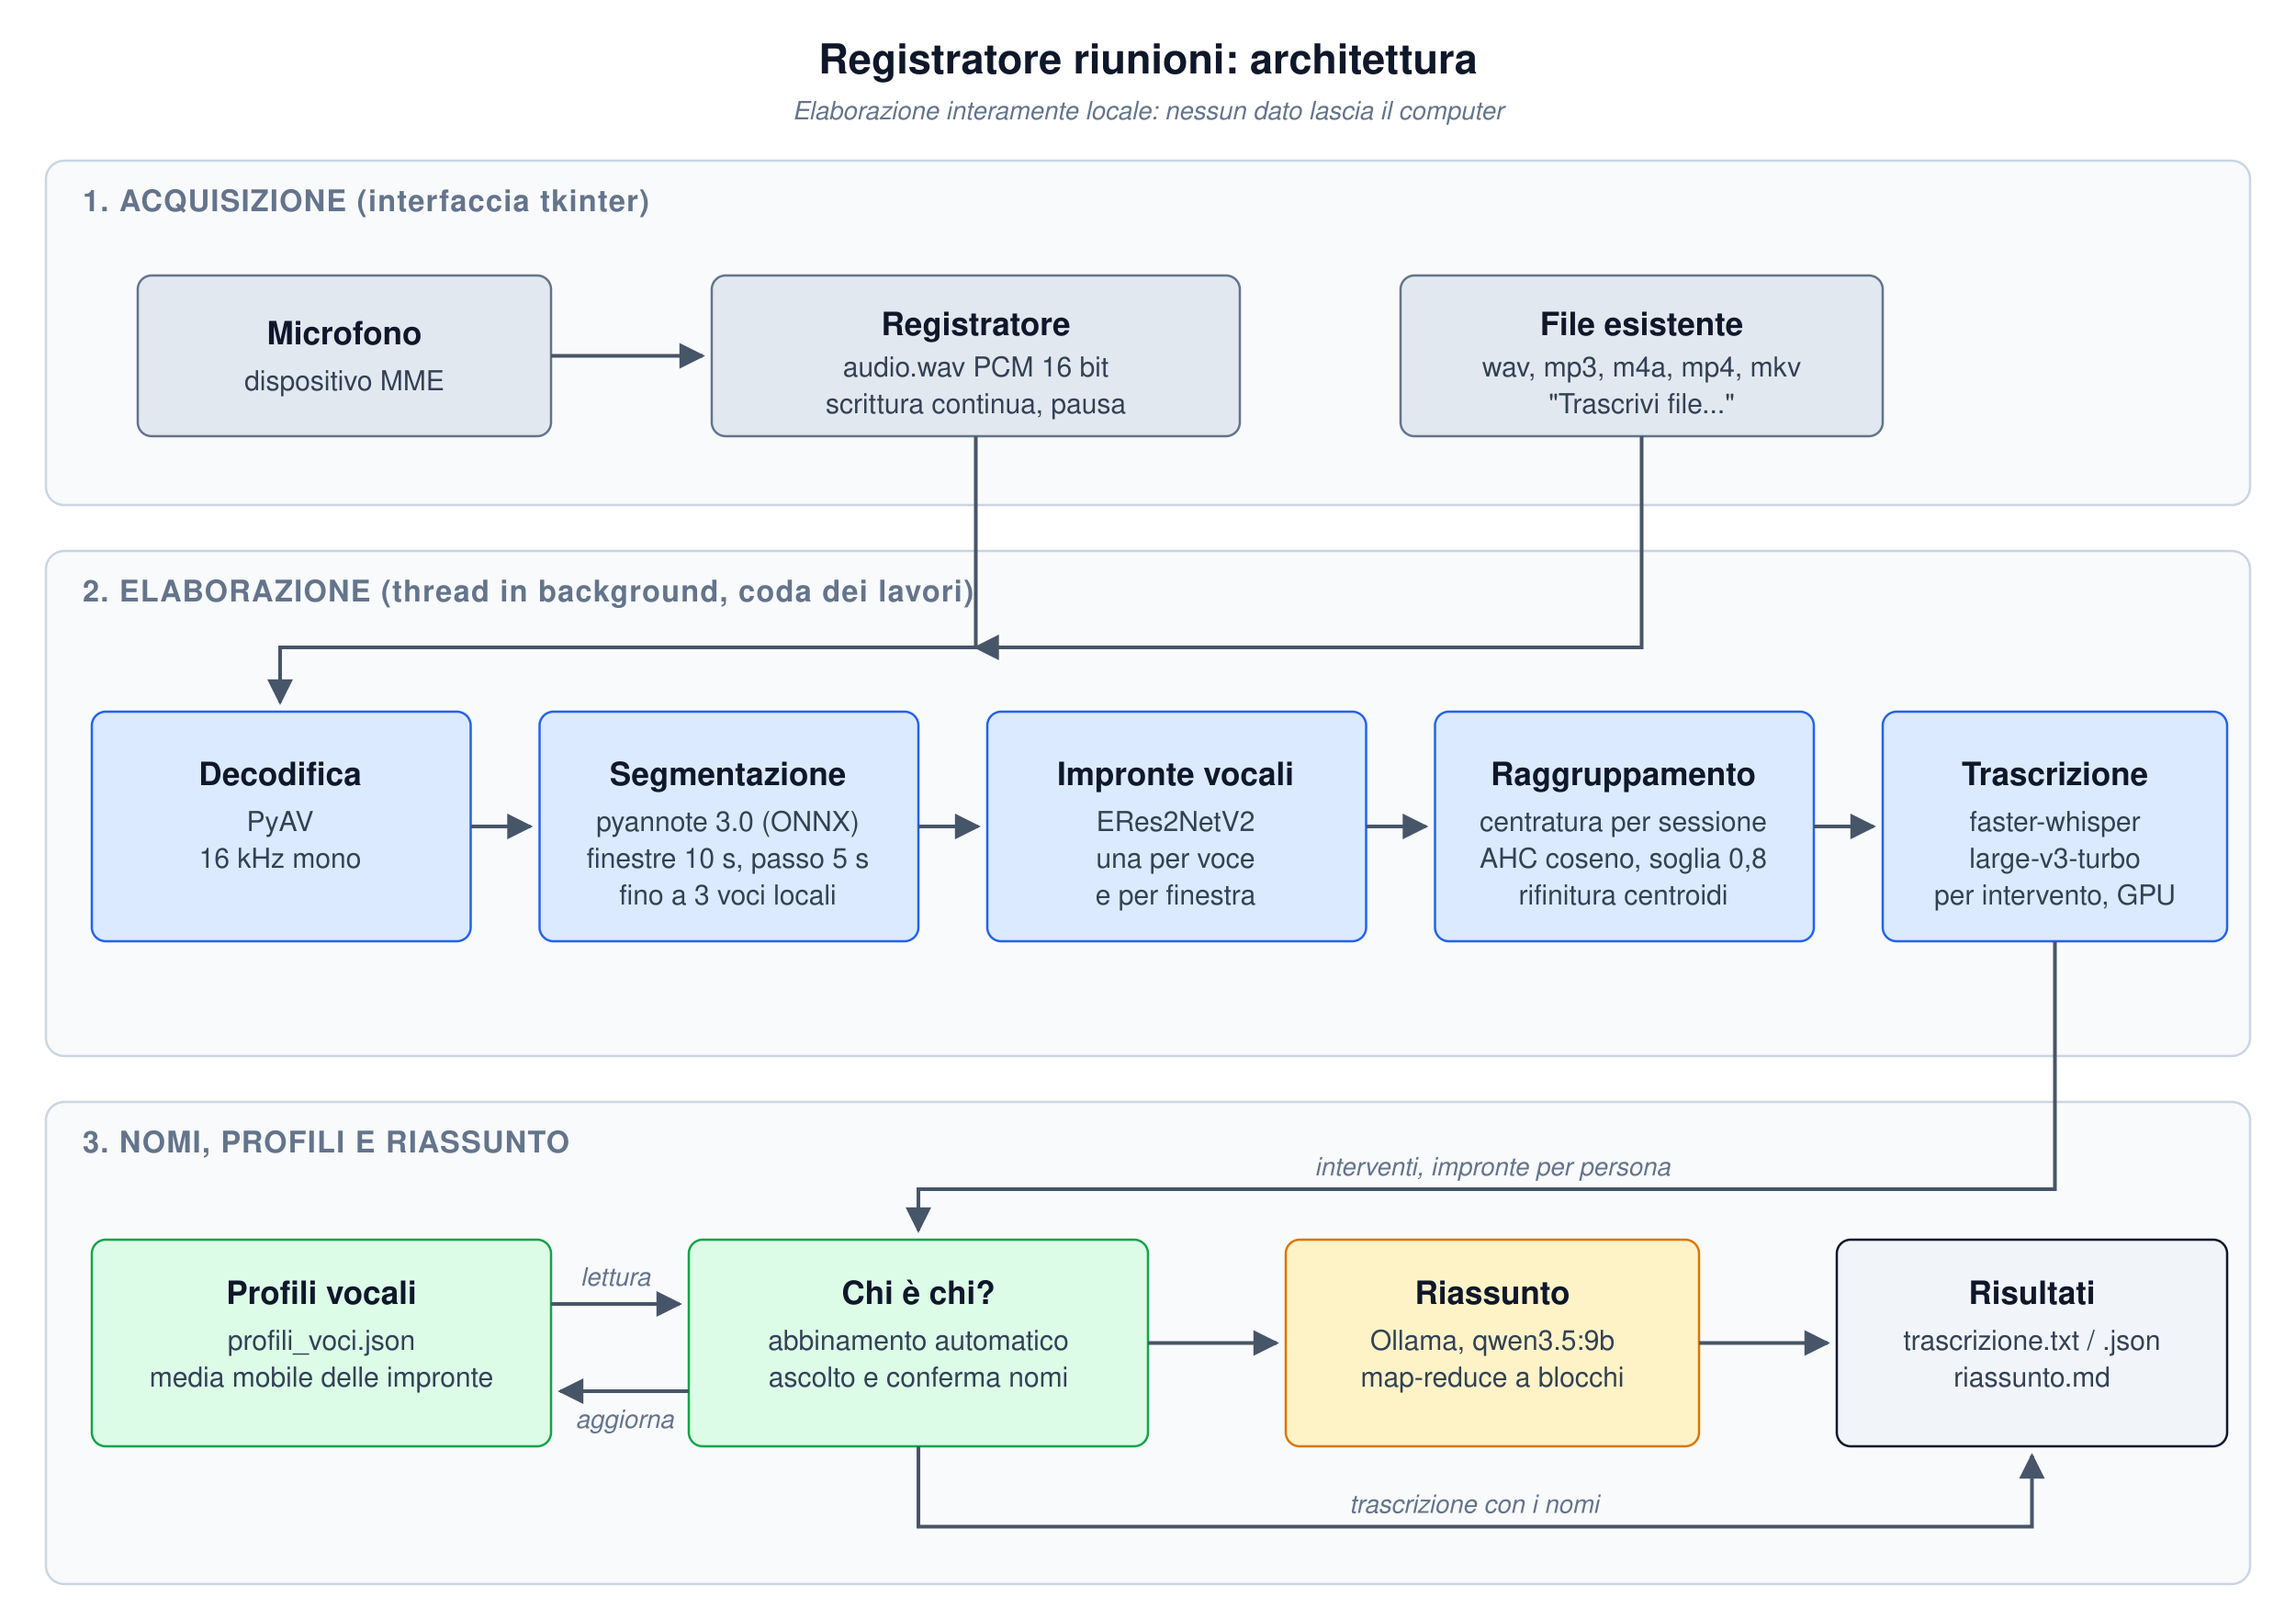
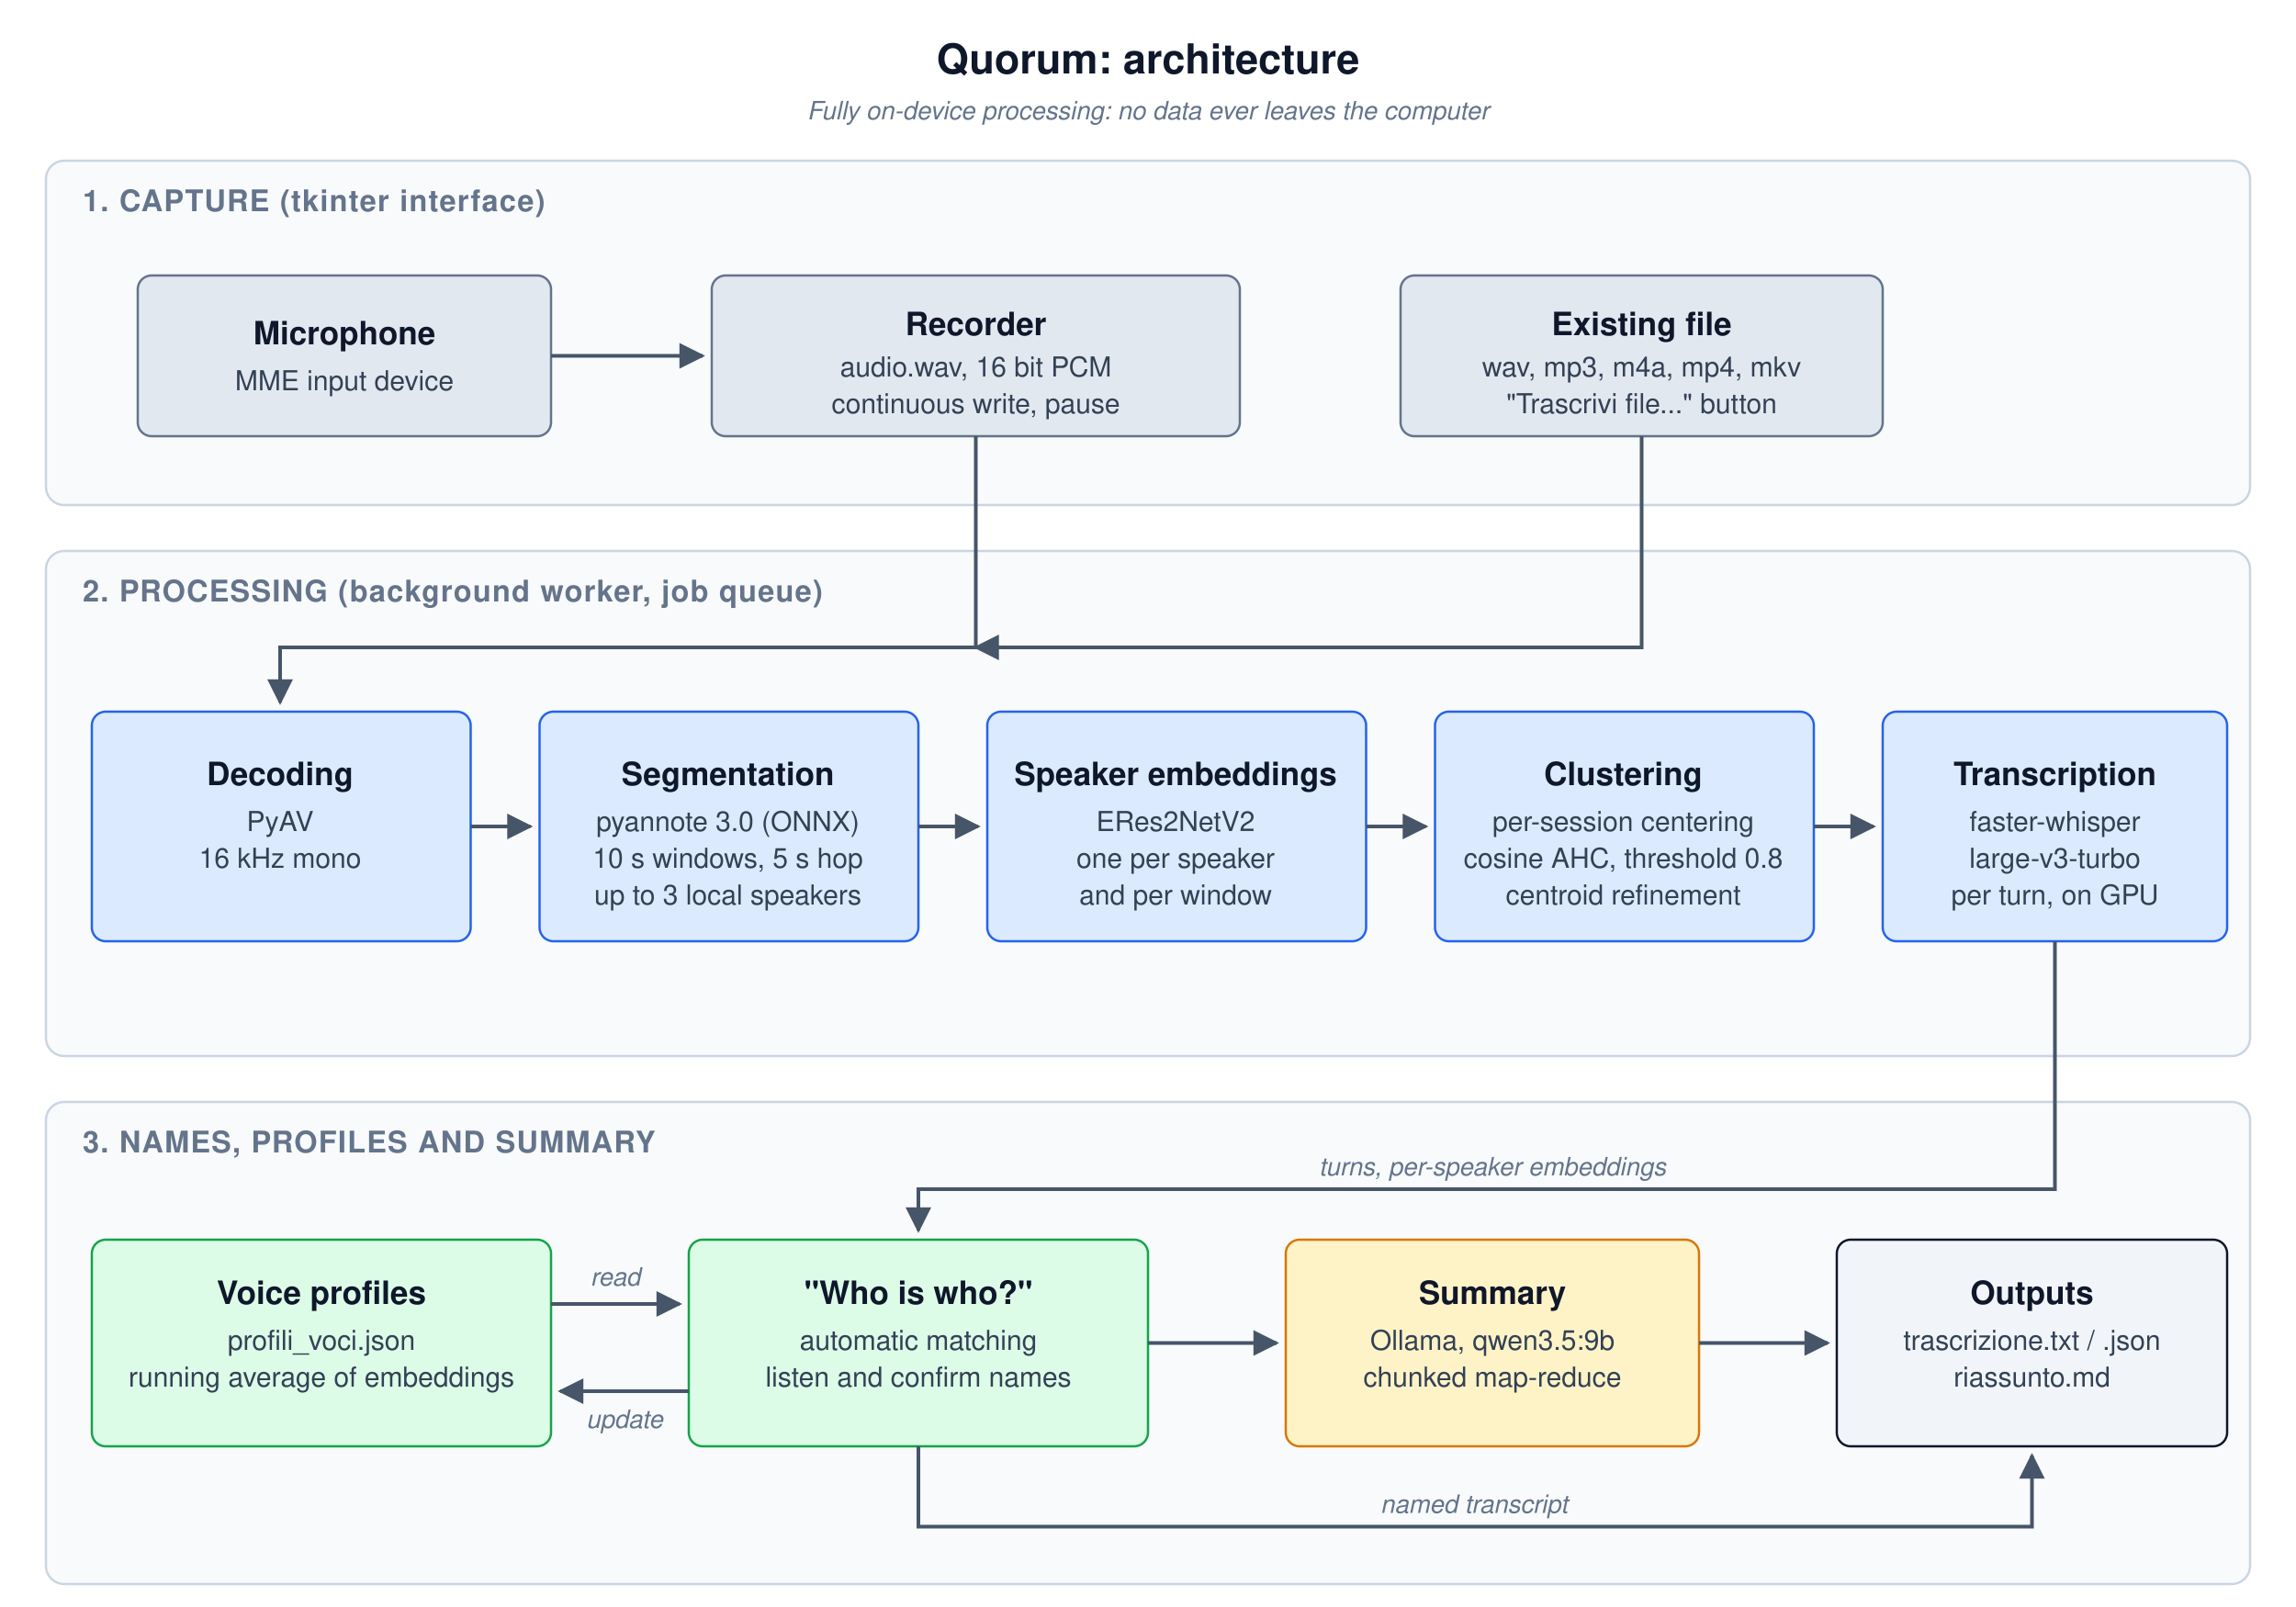
<svg xmlns="http://www.w3.org/2000/svg" viewBox="0 0 1000 700" width="1000" height="700" font-family="Segoe UI, Helvetica, Arial, sans-serif">
  <defs>
    <marker id="freccia" viewBox="0 0 10 10" refX="9" refY="5" markerWidth="7" markerHeight="7" orient="auto-start-reverse">
      <path d="M0,0 L10,5 L0,10 z" fill="#475569" />
    </marker>
    <style>
      .corsia { fill: #f8fafc; stroke: #cbd5e1; stroke-width: 1; }
      .etichetta { font-size: 13px; font-weight: 600; fill: #64748b; letter-spacing: 0.5px; }
      .titolo { font-size: 14px; font-weight: 700; fill: #0f172a; }
      .testo { font-size: 12px; fill: #334155; }
      .nota { font-size: 11px; fill: #64748b; font-style: italic; }
      .linea { fill: none; stroke: #475569; stroke-width: 1.6; marker-end: url(#freccia); }
      .acq { fill: #e2e8f0; stroke: #64748b; }
      .elab { fill: #dbeafe; stroke: #2563eb; }
      .voci { fill: #dcfce7; stroke: #16a34a; }
      .llm { fill: #fef3c7; stroke: #d97706; }
      .out { fill: #f1f5f9; stroke: #0f172a; }
    </style>
  </defs>
  <rect width="1000" height="700" fill="#ffffff" />
-   <text x="500" y="32" text-anchor="middle" font-size="18" font-weight="700" fill="#0f172a">Registratore riunioni: architettura</text>
-   <text x="500" y="52" text-anchor="middle" class="nota">Elaborazione interamente locale: nessun dato lascia il computer</text>
+   <text x="500" y="32" text-anchor="middle" font-size="18" font-weight="700" fill="#0f172a">Quorum: architecture</text>
+   <text x="500" y="52" text-anchor="middle" class="nota">Fully on-device processing: no data ever leaves the computer</text>
  <g transform="translate(0,60)">
    <rect class="corsia" x="20" y="10" width="960" height="150" rx="8" />
-     <text class="etichetta" x="36" y="32">1. ACQUISIZIONE (interfaccia tkinter)</text>
+     <text class="etichetta" x="36" y="32">1. CAPTURE (tkinter interface)</text>
    <rect class="corsia" x="20" y="180" width="960" height="220" rx="8" />
-     <text class="etichetta" x="36" y="202">2. ELABORAZIONE (thread in background, coda dei lavori)</text>
+     <text class="etichetta" x="36" y="202">2. PROCESSING (background worker, job queue)</text>
    <rect class="corsia" x="20" y="420" width="960" height="210" rx="8" />
-     <text class="etichetta" x="36" y="442">3. NOMI, PROFILI E RIASSUNTO</text>
+     <text class="etichetta" x="36" y="442">3. NAMES, PROFILES AND SUMMARY</text>
    <rect class="acq" x="60" y="60" width="180" height="70" rx="6" />
-     <text class="titolo" x="150" y="90" text-anchor="middle">Microfono</text>
-     <text class="testo" x="150" y="110" text-anchor="middle">dispositivo MME</text>
+     <text class="titolo" x="150" y="90" text-anchor="middle">Microphone</text>
+     <text class="testo" x="150" y="110" text-anchor="middle">MME input device</text>
    <rect class="acq" x="310" y="60" width="230" height="70" rx="6" />
-     <text class="titolo" x="425" y="86" text-anchor="middle">Registratore</text>
-     <text class="testo" x="425" y="104" text-anchor="middle">audio.wav PCM 16 bit</text>
-     <text class="testo" x="425" y="120" text-anchor="middle">scrittura continua, pausa</text>
+     <text class="titolo" x="425" y="86" text-anchor="middle">Recorder</text>
+     <text class="testo" x="425" y="104" text-anchor="middle">audio.wav, 16 bit PCM</text>
+     <text class="testo" x="425" y="120" text-anchor="middle">continuous write, pause</text>
    <rect class="acq" x="610" y="60" width="210" height="70" rx="6" />
-     <text class="titolo" x="715" y="86" text-anchor="middle">File esistente</text>
+     <text class="titolo" x="715" y="86" text-anchor="middle">Existing file</text>
    <text class="testo" x="715" y="104" text-anchor="middle">wav, mp3, m4a, mp4, mkv</text>
-     <text class="testo" x="715" y="120" text-anchor="middle">"Trascrivi file..."</text>
+     <text class="testo" x="715" y="120" text-anchor="middle">"Trascrivi file..." button</text>
    <path class="linea" d="M240,95 H306" />
    <path class="linea" d="M425,130 V222 H122 V246" />
    <path class="linea" d="M715,130 V222 H425" />
    <rect class="elab" x="40" y="250" width="165" height="100" rx="6" />
-     <text class="titolo" x="122" y="282" text-anchor="middle">Decodifica</text>
+     <text class="titolo" x="122" y="282" text-anchor="middle">Decoding</text>
    <text class="testo" x="122" y="302" text-anchor="middle">PyAV</text>
    <text class="testo" x="122" y="318" text-anchor="middle">16 kHz mono</text>
    <rect class="elab" x="235" y="250" width="165" height="100" rx="6" />
-     <text class="titolo" x="317" y="282" text-anchor="middle">Segmentazione</text>
+     <text class="titolo" x="317" y="282" text-anchor="middle">Segmentation</text>
    <text class="testo" x="317" y="302" text-anchor="middle">pyannote 3.0 (ONNX)</text>
-     <text class="testo" x="317" y="318" text-anchor="middle">finestre 10 s, passo 5 s</text>
-     <text class="testo" x="317" y="334" text-anchor="middle">fino a 3 voci locali</text>
+     <text class="testo" x="317" y="318" text-anchor="middle">10 s windows, 5 s hop</text>
+     <text class="testo" x="317" y="334" text-anchor="middle">up to 3 local speakers</text>
    <rect class="elab" x="430" y="250" width="165" height="100" rx="6" />
-     <text class="titolo" x="512" y="282" text-anchor="middle">Impronte vocali</text>
+     <text class="titolo" x="512" y="282" text-anchor="middle">Speaker embeddings</text>
    <text class="testo" x="512" y="302" text-anchor="middle">ERes2NetV2</text>
-     <text class="testo" x="512" y="318" text-anchor="middle">una per voce</text>
-     <text class="testo" x="512" y="334" text-anchor="middle">e per finestra</text>
+     <text class="testo" x="512" y="318" text-anchor="middle">one per speaker</text>
+     <text class="testo" x="512" y="334" text-anchor="middle">and per window</text>
    <rect class="elab" x="625" y="250" width="165" height="100" rx="6" />
-     <text class="titolo" x="707" y="282" text-anchor="middle">Raggruppamento</text>
-     <text class="testo" x="707" y="302" text-anchor="middle">centratura per sessione</text>
-     <text class="testo" x="707" y="318" text-anchor="middle">AHC coseno, soglia 0,8</text>
-     <text class="testo" x="707" y="334" text-anchor="middle">rifinitura centroidi</text>
+     <text class="titolo" x="707" y="282" text-anchor="middle">Clustering</text>
+     <text class="testo" x="707" y="302" text-anchor="middle">per-session centering</text>
+     <text class="testo" x="707" y="318" text-anchor="middle">cosine AHC, threshold 0.8</text>
+     <text class="testo" x="707" y="334" text-anchor="middle">centroid refinement</text>
    <rect class="elab" x="820" y="250" width="150" height="100" rx="6" />
-     <text class="titolo" x="895" y="282" text-anchor="middle">Trascrizione</text>
+     <text class="titolo" x="895" y="282" text-anchor="middle">Transcription</text>
    <text class="testo" x="895" y="302" text-anchor="middle">faster-whisper</text>
    <text class="testo" x="895" y="318" text-anchor="middle">large-v3-turbo</text>
-     <text class="testo" x="895" y="334" text-anchor="middle">per intervento, GPU</text>
+     <text class="testo" x="895" y="334" text-anchor="middle">per turn, on GPU</text>
    <path class="linea" d="M205,300 H231" />
    <path class="linea" d="M400,300 H426" />
    <path class="linea" d="M595,300 H621" />
    <path class="linea" d="M790,300 H816" />
    <path class="linea" d="M895,350 V458 H400 V476" />
-     <text class="nota" x="650" y="452" text-anchor="middle">interventi, impronte per persona</text>
+     <text class="nota" x="650" y="452" text-anchor="middle">turns, per-speaker embeddings</text>
    <rect class="voci" x="40" y="480" width="200" height="90" rx="6" />
-     <text class="titolo" x="140" y="508" text-anchor="middle">Profili vocali</text>
+     <text class="titolo" x="140" y="508" text-anchor="middle">Voice profiles</text>
    <text class="testo" x="140" y="528" text-anchor="middle">profili_voci.json</text>
-     <text class="testo" x="140" y="544" text-anchor="middle">media mobile delle impronte</text>
+     <text class="testo" x="140" y="544" text-anchor="middle">running average of embeddings</text>
    <rect class="voci" x="300" y="480" width="200" height="90" rx="6" />
-     <text class="titolo" x="400" y="508" text-anchor="middle">Chi è chi?</text>
-     <text class="testo" x="400" y="528" text-anchor="middle">abbinamento automatico</text>
-     <text class="testo" x="400" y="544" text-anchor="middle">ascolto e conferma nomi</text>
+     <text class="titolo" x="400" y="508" text-anchor="middle">"Who is who?"</text>
+     <text class="testo" x="400" y="528" text-anchor="middle">automatic matching</text>
+     <text class="testo" x="400" y="544" text-anchor="middle">listen and confirm names</text>
    <rect class="llm" x="560" y="480" width="180" height="90" rx="6" />
-     <text class="titolo" x="650" y="508" text-anchor="middle">Riassunto</text>
+     <text class="titolo" x="650" y="508" text-anchor="middle">Summary</text>
    <text class="testo" x="650" y="528" text-anchor="middle">Ollama, qwen3.5:9b</text>
-     <text class="testo" x="650" y="544" text-anchor="middle">map-reduce a blocchi</text>
+     <text class="testo" x="650" y="544" text-anchor="middle">chunked map-reduce</text>
    <rect class="out" x="800" y="480" width="170" height="90" rx="6" />
-     <text class="titolo" x="885" y="508" text-anchor="middle">Risultati</text>
+     <text class="titolo" x="885" y="508" text-anchor="middle">Outputs</text>
    <text class="testo" x="885" y="528" text-anchor="middle">trascrizione.txt / .json</text>
    <text class="testo" x="885" y="544" text-anchor="middle">riassunto.md</text>
    <path class="linea" d="M240,508 H296" />
-     <text class="nota" x="268" y="500" text-anchor="middle">lettura</text>
+     <text class="nota" x="268" y="500" text-anchor="middle">read</text>
    <path class="linea" d="M300,546 H244" />
-     <text class="nota" x="272" y="562" text-anchor="middle">aggiorna</text>
+     <text class="nota" x="272" y="562" text-anchor="middle">update</text>
    <path class="linea" d="M500,525 H556" />
    <path class="linea" d="M740,525 H796" />
    <path class="linea" d="M400,570 V605 H885 V574" />
-     <text class="nota" x="642" y="599" text-anchor="middle">trascrizione con i nomi</text>
+     <text class="nota" x="642" y="599" text-anchor="middle">named transcript</text>
  </g>
</svg>
